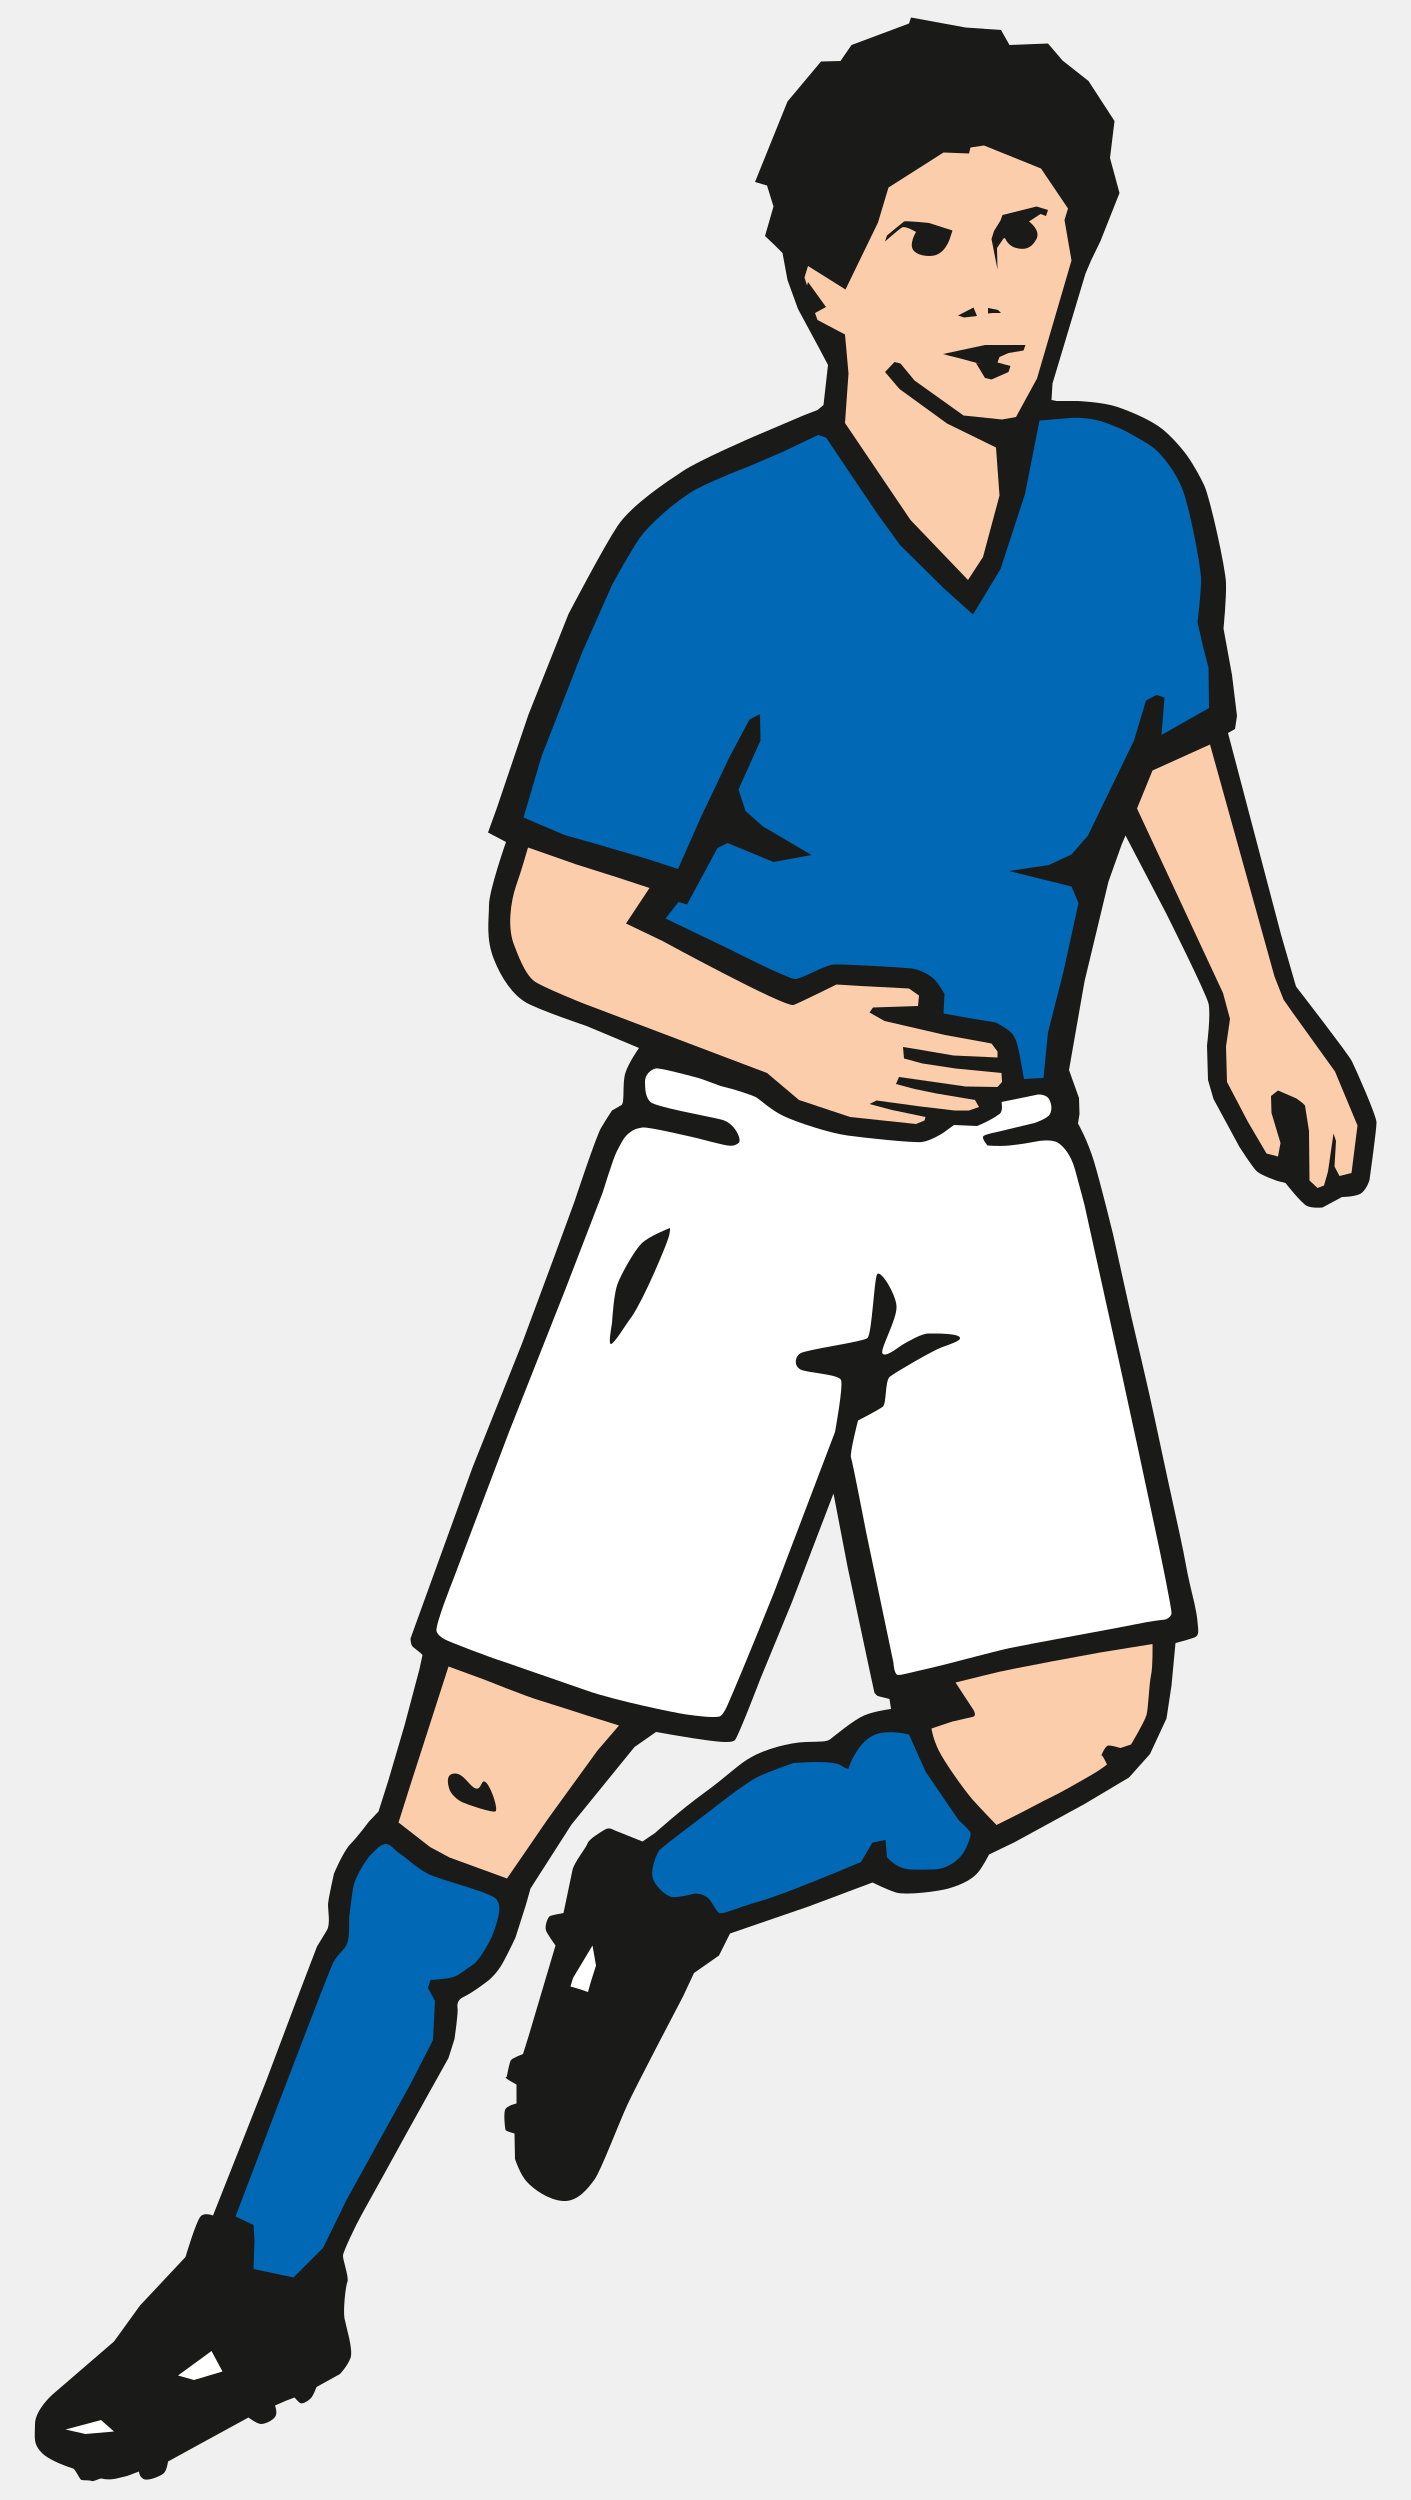
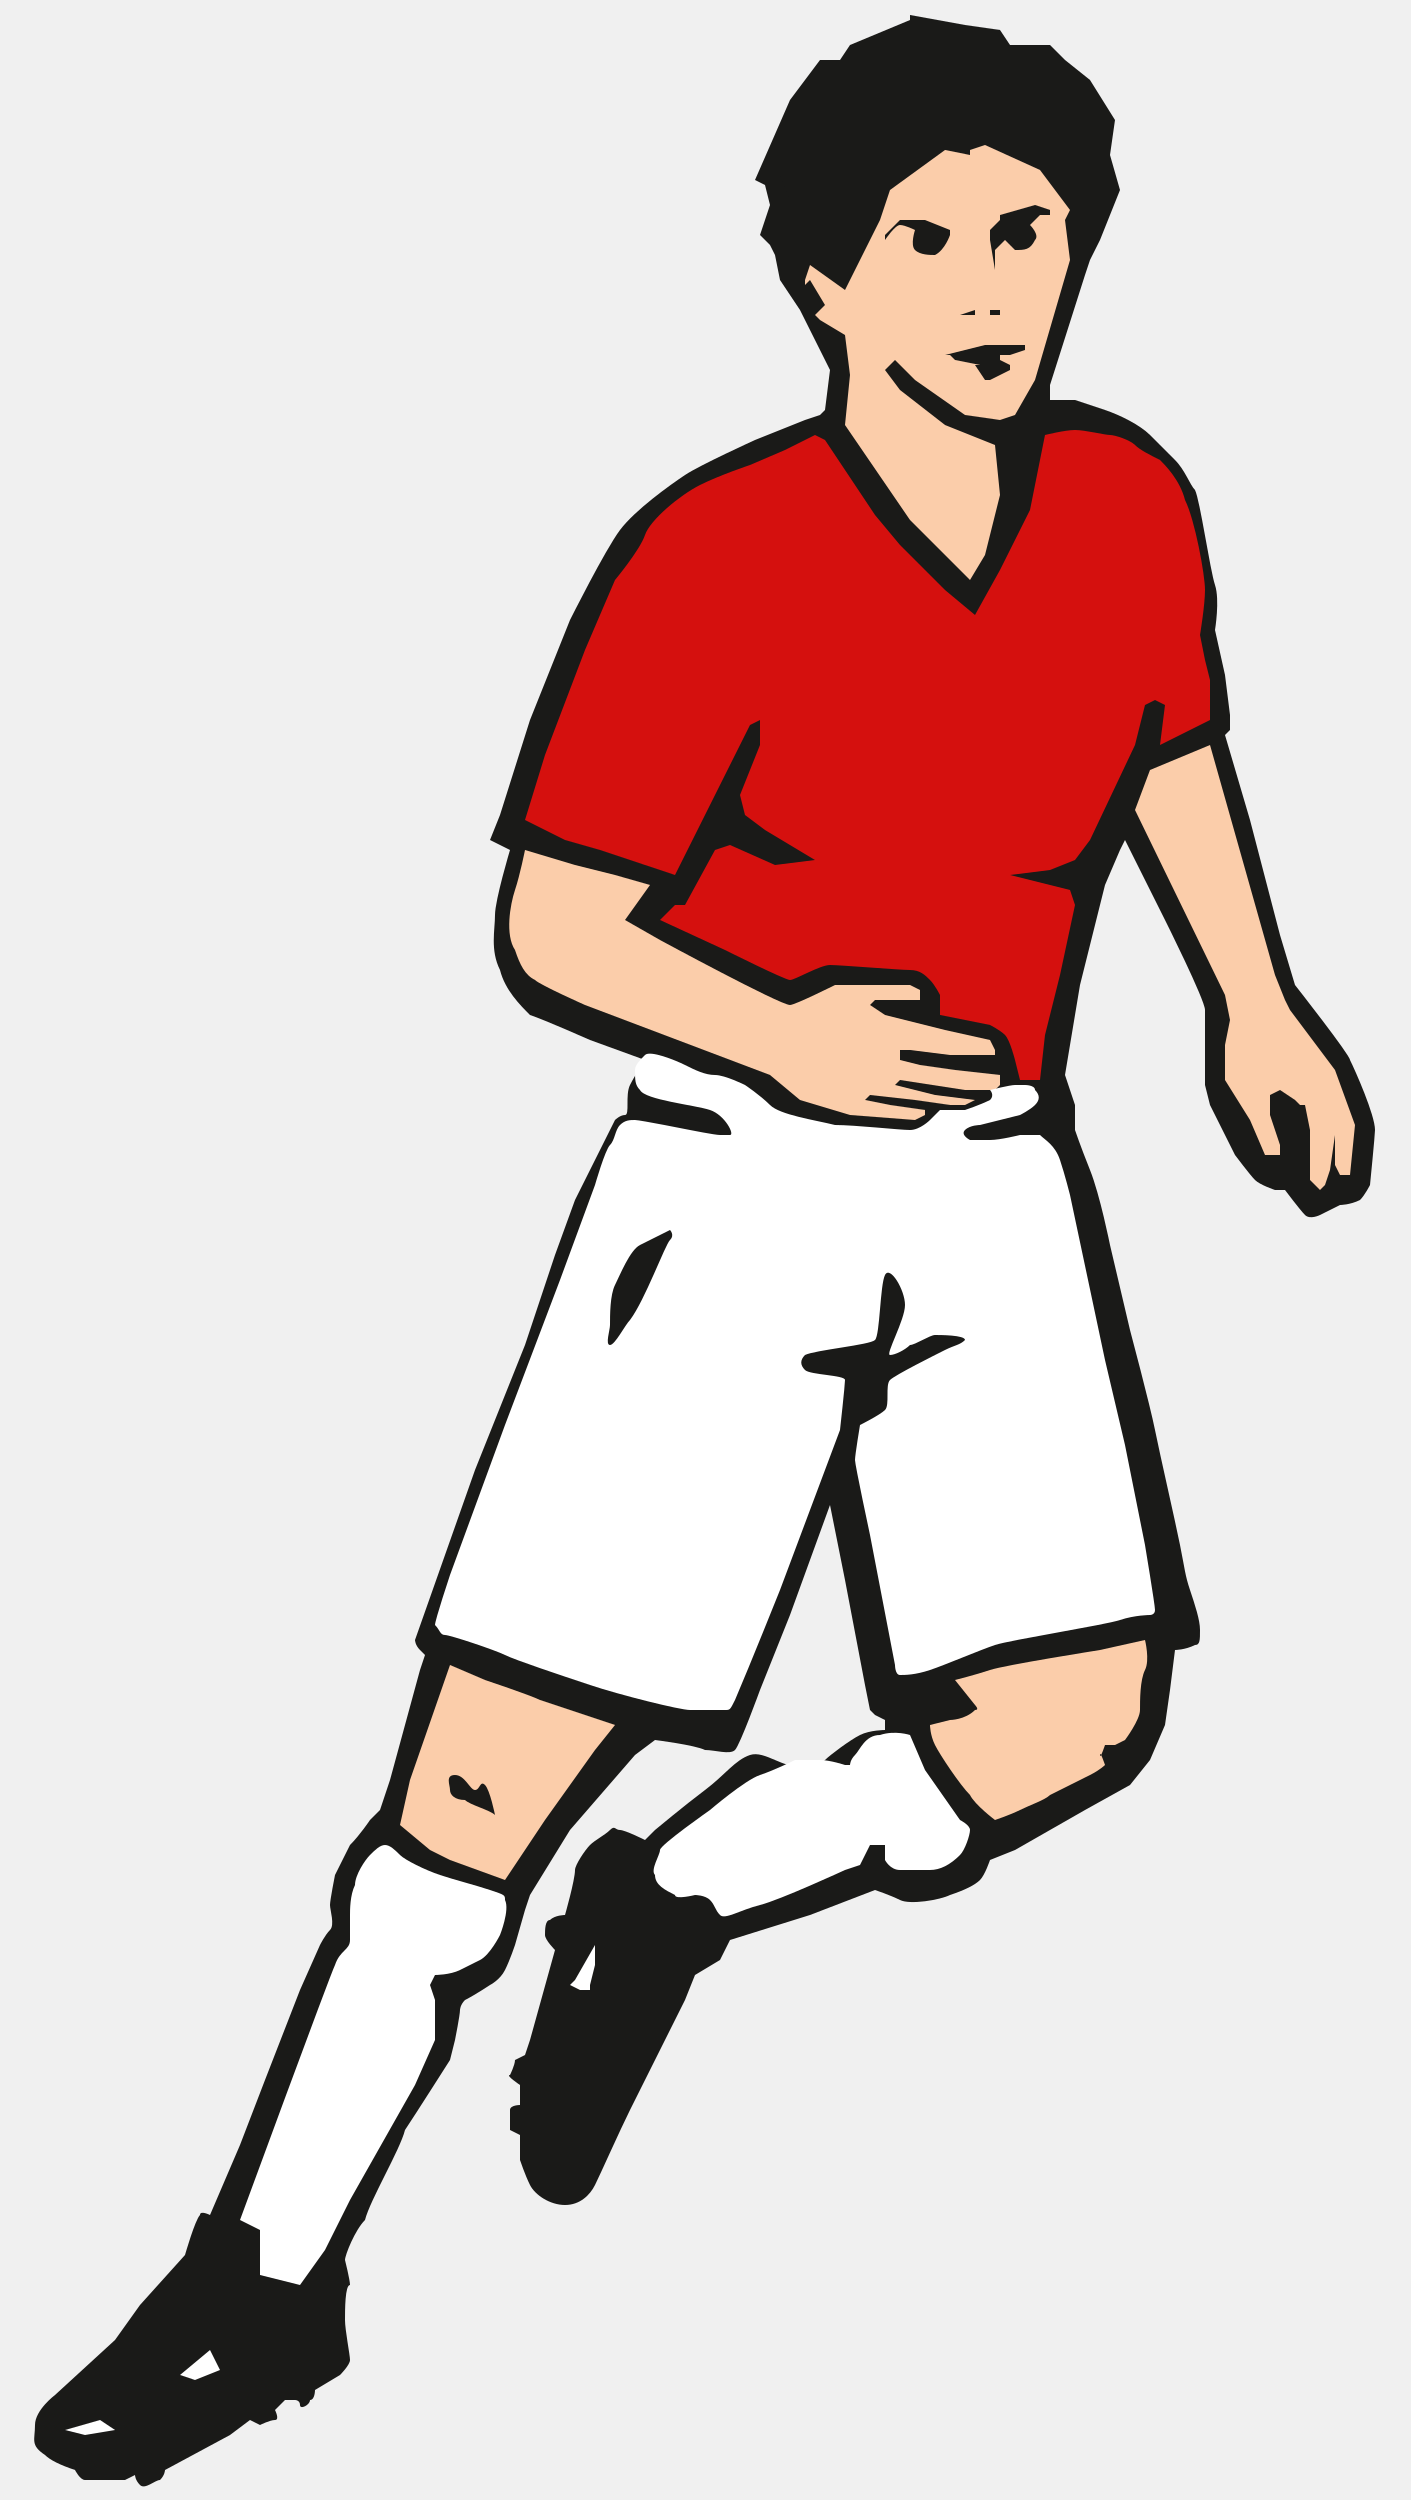
- <svg xmlns="http://www.w3.org/2000/svg" version="1.1" id="Ebene_1" x="0px" y="0px" width="28.2px" height="50px" viewBox="0 0 28.2 50" style="enable-background:new 0 0 28.2 50;" xml:space="preserve">
+ <svg xmlns="http://www.w3.org/2000/svg" version="1.1" id="Ebene_1" x="0px" y="0px" viewBox="0 0 28.2 50" style="enable-background:new 0 0 28.2 50;" xml:space="preserve">
  <style type="text/css">
- 
	.st0{fill-rule:evenodd;clip-rule:evenodd;fill:#1A1A18;}
	.st1{fill:#FBCDAA;}
- 	.st2{fill-rule:evenodd;clip-rule:evenodd;fill:#FBCDAA;}
- 	.st3{fill-rule:evenodd;clip-rule:evenodd;fill:#FFFFFF;}
- 	.st4{fill-rule:evenodd;clip-rule:evenodd;fill:#0068B4;}
- 
+ 	.st2{fill-rule:evenodd;clip-rule:evenodd;fill:#FFFFFF;}
+ 	.st3{fill-rule:evenodd;clip-rule:evenodd;fill:#D5100E;}
+ 	.st4{fill-rule:evenodd;clip-rule:evenodd;fill:#FBCDAA;}
</style>
-   <path class="st0" d="M27.04,21.23c-0.05-0.12-1.12-1.5-1.12-1.5l-0.3-1.04l-0.61-2.32l-0.45-1.71l0.14-0.08l0.04-0.26l-0.1-0.82  l-0.17-0.93c0,0,0.06-0.61,0.05-0.91s-0.31-1.66-0.43-1.94c-0.06-0.13-0.2-0.4-0.35-0.61c-0.17-0.23-0.35-0.41-0.47-0.51  c-0.23-0.19-0.63-0.36-0.92-0.46c-0.29-0.1-0.8-0.12-0.8-0.12l-0.42,0L21.03,8l0.02-0.33l0.66-2.2l0.12-0.28l0.18-0.37l0.38-0.96  L22.2,3.16l0.09-0.74l-0.52-0.8l-0.52-0.41l-0.29-0.34L20.19,0.9l-0.17-0.3l-0.71-0.05l-1.09-0.2l-0.04,0.12l-1.15,0.43l-0.22,0.32  l-0.39,0.01l-0.67,0.8L15.1,3.64l0.24,0.07l0.13,0.42l-0.17,0.59l0.2,0.19l0.15,0.15l0.1,0.54l0.21,0.58l0.41,0.76l0.19,0.36  L16.47,8.1L16.35,8.2L16.09,8.3l-1.01,0.43c0,0-1.09,0.47-1.42,0.69c-0.32,0.21-1.03,0.68-1.31,1.1c-0.28,0.42-0.98,1.76-0.98,1.76  l-0.8,2.01l-0.64,1.89l-0.17,0.47l0.36,0.19c0,0-0.34,0.97-0.34,1.26c0,0.29-0.07,0.67,0.1,1.09c0.15,0.38,0.38,0.71,0.64,0.86  c0.26,0.15,1.21,0.47,1.21,0.47l1.05,0.44c0,0-0.2,0.28-0.27,0.49c-0.07,0.21-0.01,0.6-0.08,0.65c-0.07,0.04-0.19,0.11-0.19,0.11  s-0.12,0.18-0.22,0.35s-0.53,1.47-0.53,1.47l-0.4,1.09l-0.65,1.75l-0.99,2.48l-1.24,3.42c0,0,0,0.13,0.05,0.17s0.15,0.12,0.15,0.12  l0.04,0.04l-0.06,0.28l-0.3,1.13l-0.32,1.09l-0.2,0.63l-0.19,0.2c0,0-0.23,0.31-0.38,0.46c-0.14,0.15-0.32,0.58-0.32,0.58  s-0.12,0.52-0.12,0.63s0.05,0.38-0.02,0.5s-0.2,0.33-0.2,0.33l-0.34,0.89l-0.67,1.78l-0.5,1.27l-0.57,1.44c0,0-0.17-0.07-0.25,0.02  c-0.09,0.1-0.3,0.81-0.3,0.81l-0.91,0.97l-0.52,0.72l-1.23,1.06c0,0-0.35,0.31-0.35,0.59s-0.05,0.4,0.16,0.6  c0.1,0.09,0.32,0.2,0.6,0.29c0.05,0.01,0.13,0.22,0.17,0.23c0.04,0.01,0.16,0,0.2,0.02S2,49.56,2.03,49.57c0.15,0.04,0.3,0,0.3,0  l0.21-0.05l0.24-0.09c0,0,0,0.1,0.09,0.15s0.34-0.06,0.4-0.11c0.07-0.06,0.09-0.24,0.09-0.24l1.26-0.69l0.35-0.19  c0,0,0.17,0.13,0.25,0.13c0.08,0,0.22-0.06,0.28-0.14s0-0.23,0-0.23l0.23-0.1l0.16-0.06c0,0,0.07,0.08,0.11,0.11  c0.04,0.03,0.15-0.03,0.2-0.08c0.06-0.04,0.13-0.24,0.13-0.24l0.47-0.26c0,0,0.15-0.16,0.21-0.32c0.06-0.16-0.09-0.63-0.12-0.79  s0.02-0.65,0.06-0.74c0.03-0.09-0.1-0.45-0.09-0.52c0-0.07,0.25-0.6,0.38-0.83c0.13-0.23,0.73-1.32,0.9-1.63s0.83-1.49,0.83-1.49  l0.12-0.38c0,0,0.08-0.54,0.06-0.63C9.14,40.1,9.15,40,9.25,39.95c0.23-0.11,0.53-0.35,0.53-0.35c0,0,0.16-0.13,0.28-0.35  s0.25-0.5,0.25-0.5l0.21-0.66l0.09-0.32l0.82-1.28l1.26-1.55l0.43-0.3c0,0,0.8,0.14,0.98,0.16c0.17,0.02,0.53,0.08,0.6,0  c0.07-0.08,0.51-1.23,0.51-1.23l0.63-1.53l0.83-2.17l0.28,1.46l0.44,2.07l0.1,0.46l0.06,0.06l0.24,0.06l0.03,0.2  c0,0-0.33,0.04-0.54,0.13c-0.21,0.09-0.59,0.41-0.67,0.47s-0.17,0.05-0.5,0.06s-0.82,0.15-1.08,0.3c-0.26,0.14-0.48,0.38-0.95,0.72  s-0.98,0.8-0.98,0.8l-0.25,0.17c0,0-0.43-0.17-0.5-0.2c-0.07-0.02-0.15-0.1-0.25-0.04c-0.1,0.06-0.32,0.19-0.35,0.28  s-0.27,0.38-0.3,0.53c-0.03,0.15-0.18,0.86-0.18,0.86s-0.22,0.04-0.27,0.06c-0.05,0.03-0.11,0.2-0.08,0.29  c0.03,0.08,0.19,0.3,0.19,0.3l-0.54,1.82l-0.11,0.35c0,0-0.19,0.07-0.24,0.12c-0.04,0.06-0.08,0.34-0.09,0.34  c-0.09,0,0.2,0.15,0.2,0.15l0,0.38c0,0-0.2,0.04-0.23,0.13s0,0.37,0.01,0.4c0.02,0.03,0.18,0.07,0.18,0.07l0.01,0.51  c0,0,0.1,0.31,0.24,0.46c0.14,0.15,0.43,0.36,0.72,0.38s0.5-0.25,0.63-0.43c0.13-0.18,0.48-1.11,0.66-1.5s1.11-2.16,1.11-2.16  l0.22-0.47l0.5-0.35l0.22-0.44l1.57-0.54l1.28-0.48c0,0,0.28,0.14,0.47,0.2s0.84-0.02,1.05-0.08c0.31-0.09,0.48-0.2,0.58-0.31  s0.23-0.37,0.23-0.37l0.5-0.24l1.41-0.77l0.89-0.53L23,35.08l0.33-0.71l0.1-0.66l0.08-0.85c0,0,0.2-0.05,0.35-0.1  c0.13-0.04,0.11-0.11,0.09-0.33s-0.09-0.48-0.16-0.78s-0.08-0.44-0.19-0.94s-0.39-1.78-0.5-2.31s-0.47-2.05-0.47-2.05l-0.37-1.67  c0,0-0.25-1.02-0.38-1.45c-0.13-0.43-0.32-0.76-0.32-0.76l0.03-0.19l-0.01-0.32l-0.2-0.56l0.31-1.77l0.48-2l0.26-0.73l0.08-0.19  l0.82,1.57c0,0,0.79,1.58,0.84,1.79c0.05,0.21-0.03,0.84-0.03,0.84l0.02,0.69l0.11,0.38l0.52,0.96c0,0,0.26,0.41,0.35,0.49  c0.09,0.08,0.41,0.19,0.41,0.19l0.16,0.04c0,0,0.32,0.41,0.43,0.46s0.31,0.03,0.31,0.03l0.39-0.21c0,0,0.23,0,0.36-0.06  c0.13-0.07,0.19-0.28,0.19-0.28s0.14-1,0.14-1.15C27.53,22.31,27.1,21.35,27.04,21.23z" />
-   <polygon id="skin-arm-l" class="st1" points="23.05,15.41 24.2,14.89 25.49,19.53 25.67,19.99 25.83,20.22 26.7,21.43 27.15,22.51   27.03,23.46 26.79,23.52 26.69,23.33 26.72,22.82 26.67,22.67 26.56,23.43 26.48,23.71 26.35,23.76 26.19,23.61 26.18,22.62   26.1,22.11 26.05,22.06 25.93,21.97 25.56,21.81 25.42,21.92 25.43,22.26 25.61,22.86 25.56,23.13 25.33,23.07 24.96,22.44   24.54,21.64 24.52,20.93 24.6,20.38 24.46,19.86 22.74,16.17 " />
-   <polygon class="st3" points="2.02,48.4 1.31,48.59 1.71,48.68 2.28,48.63 " />
-   <path id="player-jersey" class="st4" d="M10.47,16.35l0.82,0.35l0.74,0.21l0.95,0.28l0.58,0.19l0.46-1.04l0.57-1.2l0.4-0.75  l0.21-0.11l0.01,0.53l-0.44,0.98l0.14,0.43l0.35,0.31l0.97,0.57l-0.76,0.14l-0.92-0.38l-0.2,0.1l-0.61,1.13l-0.17-0.05l-0.26,0.33  l1.27,0.61c0,0,1.18,0.6,1.32,0.6c0.14,0,0.59-0.28,0.78-0.29s1.39,0.06,1.56,0.08c0.18,0.03,0.34,0.12,0.44,0.21  c0.1,0.1,0.21,0.3,0.21,0.3l-0.02,0.39l0.5,0.09l0.54,0.09c0,0,0.22,0.1,0.33,0.22c0.11,0.12,0.16,0.47,0.16,0.47l0.08,0.44  l0.39-0.02l0.09-0.91l0.31-1.22l0.3-1.37l-0.14-0.33l-1.25-0.31l0.8-0.12l0.45-0.21l0.33-0.38l0.92-1.9l0.24-0.8l0.21-0.11  l0.16,0.05l-0.06,0.75l0.95-0.54l-0.01-0.81l-0.11-0.42l-0.11-0.49c0,0,0.08-0.61,0.07-0.88s-0.23-1.42-0.37-1.77  c-0.13-0.35-0.4-0.68-0.55-0.81c-0.16-0.13-0.35-0.22-0.5-0.31s-0.37-0.17-0.53-0.23s-0.48-0.1-0.67-0.08s-0.61,0.05-0.61,0.05  L20.5,9.88l-0.49,1.5l-0.55,0.91l-0.58-0.52l-0.88-0.87l-0.47-0.65l-1.01-1.5l-0.16-0.05l-0.69,0.33l-0.7,0.3  c0,0-0.61,0.23-1.04,0.45c-0.42,0.23-0.96,0.73-1.13,0.97s-0.55,0.93-0.55,0.93l-0.6,1.35l-0.82,2.1L10.47,16.35z" />
-   <path id="skin-arm-r" class="st2" d="M10.68,19.62c0.14,0.11,0.99,0.45,0.99,0.45l3.67,1.39L15.98,22L17,22.34l1.32,0.14l0.17-0.07  l0.02-0.07l-0.67-0.14l-0.45-0.12l0.14-0.07l0.88,0.12l0.68,0.08h0.29l0.2-0.07L19.5,22l-0.77-0.13l-0.44-0.09l-0.37-0.1l0.06-0.14  l1.33,0.19l0.64,0.01l0.09-0.1l-0.01-0.18l-0.92-0.09l-0.66-0.1l-0.37-0.1l-0.02-0.23l0.25,0.04l0.76,0.13l0.88,0.04v-0.12  l-0.12-0.16l-0.93-0.17l-1.21-0.28l-0.3-0.17l0.07-0.1l0.9-0.03l0.02-0.21l-0.2-0.14l-0.96-0.05l-0.49-0.03c0,0-0.79,0.39-0.86,0.41  c-0.18,0.05-2.62-1.28-2.62-1.28l-0.73-0.35l0.47-0.71l-0.67-0.22l-0.79-0.25l-0.97-0.34c0,0-0.13,0.46-0.24,0.77  c-0.11,0.32-0.18,0.85-0.03,1.2C10.42,19.27,10.54,19.51,10.68,19.62z" />
-   <path id="player-sock-r" class="st4" d="M6.66,39.26c-0.11,0.22-1.95,5.07-1.95,5.07l0.36,0.17l0.02,0.31l-0.02,0.57l0.8,0.17  l0.59-0.59l0.47-0.96l1.28-2.32l0.45-0.88l0.04-0.78l-0.14-0.26l0.05-0.16c0,0,0.34-0.02,0.46-0.06c0.12-0.04,0.22-0.14,0.38-0.24  s0.38-0.55,0.38-0.55s0.22-0.52,0.14-0.69c-0.04-0.08-0.03-0.11-0.33-0.22c-0.33-0.12-0.71-0.22-0.98-0.32s-0.51-0.35-0.64-0.43  s-0.2-0.21-0.3-0.21c-0.11,0-0.2,0.11-0.3,0.21s-0.31,0.44-0.35,0.63c-0.04,0.2-0.06,0.44-0.08,0.56S7,38.62,6.96,38.81  S6.77,39.04,6.66,39.26z" />
-   <polygon class="st3" points="4.45,47.43 4.23,47.02 3.56,47.51 3.88,47.6 4.45,47.43 " />
-   <path id="skin-leg-r" class="st2" d="M11.74,34.31c0,0-0.58-0.19-0.94-0.3c-0.25-0.07-1.12-0.42-1.12-0.42l-0.71-0.26l-0.75,2.33  l-0.25,0.79l0.63,0.49l0.39,0.21l1.15,0.42l0.81-1.18l1-1.38l0.43-0.5L11.74,34.31z M9.26,36.05C9.14,36,9.02,35.88,8.99,35.79  c-0.03-0.09-0.09-0.31,0.1-0.32c0.19-0.01,0.31,0.28,0.43,0.3c0.12,0.03,0.1-0.23,0.21-0.11c0.11,0.12,0.25,0.57,0.17,0.57  C9.82,36.25,9.37,36.1,9.26,36.05z" />
-   <polygon class="st3" points="11.58,39.78 11.76,39.84 11.81,39.66 11.92,39.31 11.85,38.91 11.46,39.56 11.41,39.73 11.58,39.78 " />
-   <path id="player-sock-l" class="st4" d="M13.9,37.87c0,0,0.16,0,0.26,0.09c0.1,0.1,0.14,0.23,0.21,0.29s0.37-0.1,0.81-0.22  s1.73-0.66,1.73-0.66l0.31-0.13l0.23-0.39l0.26-0.05l0.03,0.35c0,0,0.15,0.16,0.31,0.21s0.38,0.03,0.61,0.03s0.44-0.13,0.56-0.27  c0.12-0.14,0.21-0.42,0.19-0.47s-0.24-0.25-0.24-0.25l-0.66-0.97l-0.33-0.74c0,0-0.31-0.08-0.57-0.03  c-0.26,0.05-0.41,0.26-0.49,0.39c-0.08,0.13-0.14,0.26-0.14,0.3c0,0.04-0.06,0.03-0.14-0.03s-0.28-0.08-0.47-0.08  s-0.5,0.02-0.5,0.02s-0.44,0.15-0.7,0.27s-0.96,0.68-0.96,0.68s-0.97,0.73-1.02,0.79c-0.05,0.06-0.18,0.37-0.14,0.54  c0.04,0.17,0.24,0.35,0.35,0.39C13.49,37.98,13.9,37.87,13.9,37.87z" />
-   <path id="skin-leg-l" class="st2" d="M19.05,34.43l-0.42,0.14c0,0,0.02,0.18,0.14,0.43c0.12,0.25,0.53,0.82,0.68,0.99  c0.15,0.17,0.48,0.51,0.48,0.51s0.26-0.13,0.46-0.23s0.45-0.24,0.64-0.33c0.19-0.09,0.57-0.31,0.78-0.43  c0.21-0.12,0.33-0.22,0.33-0.22s-0.11-0.24-0.12-0.18c-0.01,0.06,0.07-0.2,0.15-0.2c0.08,0,0.24,0.05,0.24,0.05l0.21-0.07  c0,0,0.26-0.43,0.31-0.59c0.04-0.16,0.05-0.61,0.09-0.79s0.03-0.63,0.03-0.63l-1.05,0.17c0,0-1.88,0.34-2.2,0.43  c-0.32,0.08-0.69,0.17-0.69,0.17l0.36,0.55c0,0,0.08,0.13-0.03,0.14C19.32,34.37,19.05,34.43,19.05,34.43z" />
-   <polygon id="skin-face" class="st1" points="21.29,4.4 21.36,4.17 20.82,3.37 19.68,2.91 19.41,2.95 19.38,3.07 18.87,3.05   17.77,3.75 17.56,4.45 16.91,5.79 16.16,5.32 16.09,5.55 16.14,5.71 16.16,5.64 16.52,6.14 16.3,6.26 16.35,6.4 16.9,6.69   16.97,7.47 16.9,8.46 18.21,10.4 19.36,11.6 19.66,11.14 19.99,9.91 19.92,8.95 18.94,8.47 17.99,7.78 17.7,7.44 17.89,7.24   18.01,7.27 18.29,7.61 19.27,8.31 20.04,8.39 20.32,8.34 20.74,7.57 21.43,5.21 " />
-   <path id="player-shorts" class="st3" d="M18.57,33.37c-0.28,0.06-0.52,0.13-0.6,0.13c-0.09,0.01-0.1-0.24-0.1-0.24l-0.55-2.63  c0,0-0.27-1.4-0.3-1.48s0.14-0.74,0.14-0.74s0.43-0.22,0.5-0.28c0.07-0.06,0.04-0.5,0.13-0.59c0.09-0.08,0.9-0.55,1.06-0.6  c0.17-0.06,0.34-0.12,0.35-0.17c0.02-0.11-0.49-0.1-0.63-0.1s-0.41,0.16-0.53,0.23c-0.12,0.08-0.33,0.25-0.39,0.17  s0.3-0.69,0.28-0.95s-0.33-0.75-0.39-0.63c-0.06,0.12-0.1,1.18-0.19,1.27c-0.09,0.08-1.24,0.23-1.35,0.31  c-0.11,0.08-0.12,0.25,0.01,0.32s0.76,0.09,0.81,0.21c0.05,0.12-0.12,1.04-0.12,1.04l-1.22,3.21c0,0-0.58,1.45-0.92,2.23  c-0.08,0.19-0.14,0.24-0.17,0.25c-0.13,0.03-0.44-0.01-0.66-0.04c-0.22-0.03-1.42-0.28-1.97-0.47s-1.47-0.51-1.7-0.59  c-0.23-0.07-1.07-0.39-1.16-0.44s-0.15-0.1-0.17-0.17c-0.03-0.12,0.33-1.02,0.33-1.02l1.12-2.96l1.13-2.86l0.74-1.92  c0,0,0.21-0.68,0.28-0.82c0.07-0.13,0.13-0.28,0.24-0.37s0.16-0.1,0.28-0.12s1.12,0.22,1.12,0.22s0.49,0.13,0.58,0.14  c0.09,0.01,0.14,0.01,0.22-0.05c0.08-0.05-0.07-0.41-0.35-0.47c-0.28-0.07-1.31-0.25-1.41-0.35c-0.1-0.09-0.11-0.25-0.11-0.41  c0-0.15,0.13-0.24,0.21-0.26s0.63,0.13,0.82,0.18s0.42,0.16,0.56,0.19c0.14,0.03,0.56,0.16,0.64,0.21s0.29,0.25,0.54,0.37  s0.91,0.34,1.28,0.39c0.36,0.05,1.31,0.15,1.49,0.13c0.17-0.02,0.42-0.18,0.42-0.18l0.22-0.16l0.46,0.02c0,0,0.26-0.1,0.45-0.24  c0.08-0.06,0.04-0.24,0.04-0.24s0.35-0.07,0.49-0.1c0.14-0.03,0.24-0.05,0.24-0.05s0.16-0.01,0.22,0.09  c0.06,0.11,0.06,0.21,0.02,0.3s-0.31,0.18-0.31,0.18l-0.75,0.18c0,0-0.22,0.04-0.27,0.08s0.08,0.19,0.08,0.19s0.22,0.02,0.44,0  s0.59-0.09,0.59-0.09s0.25-0.04,0.37,0.03c0.12,0.07,0.27,0.25,0.35,0.54c0.08,0.29,0.19,0.71,0.19,0.71l0.72,3.26l0.36,1.66  l0.42,1.97c0,0,0.25,1.2,0.24,1.28c-0.01,0.08-0.12,0.12-0.12,0.12s-0.3,0.03-0.57,0.09c-0.27,0.06-2.17,0.4-2.54,0.48  S18.85,33.31,18.57,33.37z" />
-   <path class="st0" d="M13.36,24.78c0.05-0.14,0.04-0.22,0.04-0.22s-0.42,0.16-0.57,0.31s-0.41,0.62-0.48,0.81s-0.1,0.63-0.11,0.78  c-0.01,0.08-0.08,0.43-0.02,0.42c0.07-0.01,0.28-0.37,0.41-0.54C12.88,25.98,13.32,24.92,13.36,24.78z" />
-   <polygon class="st0" points="20.17,7.06 19.99,7.14 19.95,7.25 20.21,7.32 20.17,7.44 19.83,7.59 19.7,7.56 19.52,7.26 19.65,7.29   19.13,7.15 19,7.12 18.86,7.08 19.7,6.9 20.51,6.9 20.47,7.01 20.17,7.06 " />
-   <polygon class="st0" points="19.16,6.31 19.47,6.15 19.54,6.32 19.28,6.35 19.16,6.31 " />
-   <path class="st0" d="M18.32,4.64c0,0-0.21-0.13-0.28-0.09c-0.07,0.04-0.34,0.28-0.34,0.28l0.04-0.12c0,0,0.31-0.26,0.34-0.28  s0.5,0.03,0.5,0.03l0.47,0.15l-0.04,0.12c0,0-0.07,0.29-0.29,0.37c-0.08,0.03-0.32,0.04-0.44-0.08S18.32,4.64,18.32,4.64z" />
-   <path class="st0" d="M20.81,4.28l-0.23,0.15c0,0,0.24,0.17,0.15,0.35c-0.11,0.2-0.25,0.23-0.44,0.17c-0.14-0.05-0.19-0.19-0.19-0.19  l-0.03,0.01l-0.13,0.19l0.01,0.43l-0.12-0.61l0.05-0.16l0.13-0.21l0.04-0.11l0.68-0.17l0.23,0.07l-0.04,0.12L20.81,4.28L20.81,4.28z  " />
-   <polygon class="st0" points="19.76,6.27 19.76,6.16 19.96,6.2 20.02,6.26 19.85,6.26 " />
-   <polygon id="hair" class="st0" points="16.01,4.94 16.23,4.9 16.61,5.1 16.82,5.19 17.29,4.22 17.49,3.48 18.78,2.77 19.14,2.79   19.18,2.66 19.8,2.63 20.97,3.11 21.66,3.98 21.58,4.23 21.67,4.76 21.73,4.6 22.07,3.82 21.88,3.12 21.96,2.48 21.47,1.78   21.05,1.49 20.79,1.2 20,1.18 19.85,0.92 19.26,0.89 18.36,0.72 18.33,0.82 17.22,1.19 17.04,1.48 16.63,1.5 16.09,2.16 15.5,3.46   15.63,3.49 15.77,4.02 15.66,4.48 15.84,4.64 15.97,4.77 " />
+   <path class="st0" d="M27,21.2c0-0.1-1.1-1.5-1.1-1.5l-0.3-1L25,16.4l-0.5-1.7l0.1-0.1l0-0.3l-0.1-0.8l-0.2-0.9c0,0,0.1-0.6,0-0.9  s-0.3-1.7-0.4-1.9c-0.1-0.1-0.2-0.4-0.4-0.6c-0.2-0.2-0.4-0.4-0.5-0.5c-0.2-0.2-0.6-0.4-0.9-0.5S21.5,8,21.5,8h-0.4L21,8l0-0.3  l0.7-2.2l0.1-0.3L22,4.8l0.4-1l-0.2-0.7l0.1-0.7l-0.5-0.8l-0.5-0.4L21,0.9l-0.8,0L20,0.6l-0.7-0.1l-1.1-0.2l0,0.1L17,0.9l-0.2,0.3  l-0.4,0L15.8,2l-0.7,1.6l0.2,0.1l0.1,0.4l-0.2,0.6l0.2,0.2l0.1,0.2l0.1,0.5L16,6.2l0.4,0.8l0.2,0.4l-0.1,0.8l-0.1,0.1l-0.3,0.1  l-1,0.4c0,0-1.1,0.5-1.4,0.7c-0.3,0.2-1,0.7-1.3,1.1s-1,1.8-1,1.8l-0.8,2l-0.6,1.9l-0.2,0.5l0.4,0.2c0,0-0.3,1-0.3,1.3  s-0.1,0.7,0.1,1.1c0.1,0.4,0.4,0.7,0.6,0.9c0.3,0.1,1.2,0.5,1.2,0.5l1.1,0.4c0,0-0.2,0.3-0.3,0.5c-0.1,0.2,0,0.6-0.1,0.6  c-0.1,0-0.2,0.1-0.2,0.1s-0.1,0.2-0.2,0.4S11.5,24,11.5,24l-0.4,1.1l-0.6,1.8l-1,2.5l-1.2,3.4c0,0,0,0.1,0.1,0.2s0.1,0.1,0.1,0.1  l0,0l-0.1,0.3l-0.3,1.1l-0.3,1.1l-0.2,0.6l-0.2,0.2c0,0-0.2,0.3-0.4,0.5c-0.1,0.2-0.3,0.6-0.3,0.6S6.6,38,6.6,38.1s0.1,0.4,0,0.5  s-0.2,0.3-0.2,0.3L6,39.8l-0.7,1.8l-0.5,1.3l-0.6,1.4c0,0-0.2-0.1-0.2,0c-0.1,0.1-0.3,0.8-0.3,0.8l-0.9,1l-0.5,0.7l-1.2,1.1  c0,0-0.4,0.3-0.4,0.6s-0.1,0.4,0.2,0.6c0.1,0.1,0.3,0.2,0.6,0.3c0,0,0.1,0.2,0.2,0.2s0.2,0,0.2,0S2,49.6,2,49.6c0.2,0,0.3,0,0.3,0  l0.2,0l0.2-0.1c0,0,0,0.1,0.1,0.2s0.3-0.1,0.4-0.1c0.1-0.1,0.1-0.2,0.1-0.2l1.3-0.7L5,48.4c0,0,0.2,0.1,0.2,0.1s0.2-0.1,0.3-0.1  s0-0.2,0-0.2L5.7,48L5.9,48C5.9,48,6,48,6,48.1s0.2,0,0.2-0.1c0.1,0,0.1-0.2,0.1-0.2l0.5-0.3c0,0,0.2-0.2,0.2-0.3s-0.1-0.6-0.1-0.8  s0-0.7,0.1-0.7c0-0.1-0.1-0.5-0.1-0.5c0-0.1,0.2-0.6,0.4-0.8C7.4,44,8,43,8.1,42.6C8.3,42.3,9,41.2,9,41.2l0.1-0.4  c0,0,0.1-0.5,0.1-0.6c0,0,0-0.1,0.1-0.2c0.2-0.1,0.5-0.3,0.5-0.3s0.2-0.1,0.3-0.3s0.2-0.5,0.2-0.5l0.2-0.7l0.1-0.3l0.8-1.3l1.3-1.5  l0.4-0.3c0,0,0.8,0.1,1,0.2c0.2,0,0.5,0.1,0.6,0c0.1-0.1,0.5-1.2,0.5-1.2l0.6-1.5l0.8-2.2l0.3,1.5l0.4,2.1l0.1,0.5l0.1,0.1l0.2,0.1  l0,0.2c0,0-0.3,0-0.5,0.1c-0.2,0.1-0.6,0.4-0.7,0.5s-0.2,0-0.5,0.1S15.3,35,15,35.1c-0.3,0.1-0.5,0.4-0.9,0.7s-1,0.8-1,0.8l-0.2,0.2  c0,0-0.4-0.2-0.5-0.2c-0.1,0-0.1-0.1-0.2,0c-0.1,0.1-0.3,0.2-0.4,0.3s-0.3,0.4-0.3,0.5c0,0.2-0.2,0.9-0.2,0.9s-0.2,0-0.3,0.1  c-0.1,0-0.1,0.2-0.1,0.3c0,0.1,0.2,0.3,0.2,0.3l-0.5,1.8l-0.1,0.3c0,0-0.2,0.1-0.2,0.1c0,0.1-0.1,0.3-0.1,0.3  c-0.1,0,0.2,0.2,0.2,0.2v0.4c0,0-0.2,0-0.2,0.1s0,0.4,0,0.4c0,0,0.2,0.1,0.2,0.1l0,0.5c0,0,0.1,0.3,0.2,0.5c0.1,0.2,0.4,0.4,0.7,0.4  s0.5-0.2,0.6-0.4s0.5-1.1,0.7-1.5s1.1-2.2,1.1-2.2l0.2-0.5l0.5-0.3l0.2-0.4l1.6-0.5l1.3-0.5c0,0,0.3,0.1,0.5,0.2s0.8,0,1-0.1  c0.3-0.1,0.5-0.2,0.6-0.3s0.2-0.4,0.2-0.4l0.5-0.2l1.4-0.8l0.9-0.5l0.4-0.5l0.3-0.7l0.1-0.7l0.1-0.8c0,0,0.2,0,0.4-0.1  c0.1,0,0.1-0.1,0.1-0.3s-0.1-0.5-0.2-0.8s-0.1-0.4-0.2-0.9s-0.4-1.8-0.5-2.3s-0.5-2-0.5-2l-0.4-1.7c0,0-0.2-1-0.4-1.5  s-0.3-0.8-0.3-0.8l0-0.2l0-0.3l-0.2-0.6l0.3-1.8l0.5-2l0.3-0.7l0.1-0.2l0.8,1.6c0,0,0.8,1.6,0.8,1.8c0,0.2,0,0.8,0,0.8l0,0.7  l0.1,0.4l0.5,1c0,0,0.3,0.4,0.4,0.5s0.4,0.2,0.4,0.2l0.2,0c0,0,0.3,0.4,0.4,0.5s0.3,0,0.3,0l0.4-0.2c0,0,0.2,0,0.4-0.1  c0.1-0.1,0.2-0.3,0.2-0.3s0.1-1,0.1-1.1C27.5,22.3,27.1,21.4,27,21.2z" />
+   <polygon id="skin-arm-l" class="st1" points="23,15.4 24.2,14.9 25.5,19.5 25.7,20 25.8,20.2 26.7,21.4 27.1,22.5 27,23.5   26.8,23.5 26.7,23.3 26.7,22.8 26.7,22.7 26.6,23.4 26.5,23.7 26.4,23.8 26.2,23.6 26.2,22.6 26.1,22.1 26,22.1 25.9,22 25.6,21.8   25.4,21.9 25.4,22.3 25.6,22.9 25.6,23.1 25.3,23.1 25,22.4 24.5,21.6 24.5,20.9 24.6,20.4 24.5,19.9 22.7,16.2 " />
+   <polygon class="st2" points="2,48.4 1.3,48.6 1.7,48.7 2.3,48.6 " />
+   <path id="player-jersey" class="st3" d="M10.5,16.4l0.8,0.4l0.7,0.2l0.9,0.3l0.6,0.2l0.5-1l0.6-1.2l0.4-0.8l0.2-0.1l0,0.5l-0.4,1  l0.1,0.4l0.4,0.3l1,0.6l-0.8,0.1l-0.9-0.4L14.3,17l-0.6,1.1l-0.2,0l-0.3,0.3l1.3,0.6c0,0,1.2,0.6,1.3,0.6s0.6-0.3,0.8-0.3  s1.4,0.1,1.6,0.1c0.2,0,0.3,0.1,0.4,0.2c0.1,0.1,0.2,0.3,0.2,0.3l0,0.4l0.5,0.1l0.5,0.1c0,0,0.2,0.1,0.3,0.2  c0.1,0.1,0.2,0.5,0.2,0.5l0.1,0.4l0.4,0l0.1-0.9l0.3-1.2l0.3-1.4l-0.1-0.3l-1.2-0.3l0.8-0.1l0.5-0.2l0.3-0.4l0.9-1.9l0.2-0.8  l0.2-0.1l0.2,0.1l-0.1,0.8l1-0.5l0-0.8l-0.1-0.4l-0.1-0.5c0,0,0.1-0.6,0.1-0.9s-0.2-1.4-0.4-1.8c-0.1-0.4-0.4-0.7-0.5-0.8  c-0.2-0.1-0.4-0.2-0.5-0.3s-0.4-0.2-0.5-0.2s-0.5-0.1-0.7-0.1s-0.6,0.1-0.6,0.1l-0.3,1.5L20,11.4l-0.5,0.9l-0.6-0.5L18,10.9  l-0.5-0.6l-1-1.5l-0.2-0.1L15.7,9L15,9.3c0,0-0.6,0.2-1,0.4c-0.4,0.2-1,0.7-1.1,1s-0.6,0.9-0.6,0.9L11.7,13l-0.8,2.1L10.5,16.4z" />
+   <path id="skin-arm-r" class="st4" d="M10.7,19.6c0.1,0.1,1,0.5,1,0.5l3.7,1.4L16,22l1,0.3l1.3,0.1l0.2-0.1l0-0.1l-0.7-0.1l-0.5-0.1  l0.1-0.1l0.9,0.1l0.7,0.1h0.3l0.2-0.1L19.5,22l-0.8-0.1l-0.4-0.1l-0.4-0.1l0.1-0.1l1.3,0.2l0.6,0l0.1-0.1l0-0.2l-0.9-0.1l-0.7-0.1  l-0.4-0.1l0-0.2l0.2,0l0.8,0.1l0.9,0V21l-0.1-0.2l-0.9-0.2l-1.2-0.3l-0.3-0.2l0.1-0.1l0.9,0l0-0.2l-0.2-0.1l-1,0l-0.5,0  c0,0-0.8,0.4-0.9,0.4c-0.2,0-2.6-1.3-2.6-1.3l-0.7-0.4l0.5-0.7l-0.7-0.2l-0.8-0.2l-1-0.3c0,0-0.1,0.5-0.2,0.8  c-0.1,0.3-0.2,0.9,0,1.2C10.4,19.3,10.5,19.5,10.7,19.6z" />
+   <path id="player-sock-r" class="st2" d="M6.7,39.3c-0.1,0.2-1.9,5.1-1.9,5.1l0.4,0.2l0,0.3l0,0.6l0.8,0.2L6.5,45l0.5-1l1.3-2.3  l0.4-0.9l0-0.8l-0.1-0.3l0.1-0.2c0,0,0.3,0,0.5-0.1s0.2-0.1,0.4-0.2s0.4-0.5,0.4-0.5s0.2-0.5,0.1-0.7c0-0.1,0-0.1-0.3-0.2  c-0.3-0.1-0.7-0.2-1-0.3S8.1,37.2,8,37.1s-0.2-0.2-0.3-0.2c-0.1,0-0.2,0.1-0.3,0.2s-0.3,0.4-0.3,0.6C7,37.9,7,38.2,7,38.3  s0,0.3,0,0.5S6.8,39,6.7,39.3z" />
+   <polygon class="st2" points="4.4,47.4 4.2,47 3.6,47.5 3.9,47.6 " />
+   <path id="skin-leg-r" class="st4" d="M11.7,34.3c0,0-0.6-0.2-0.9-0.3c-0.2-0.1-1.1-0.4-1.1-0.4L9,33.3l-0.8,2.3L8,36.5l0.6,0.5  L9,37.2l1.1,0.4l0.8-1.2l1-1.4l0.4-0.5L11.7,34.3z M9.3,36C9.1,36,9,35.9,9,35.8c0-0.1-0.1-0.3,0.1-0.3c0.2,0,0.3,0.3,0.4,0.3  c0.1,0,0.1-0.2,0.2-0.1s0.2,0.6,0.2,0.6C9.8,36.2,9.4,36.1,9.3,36z" />
+   <polygon class="st2" points="11.6,39.8 11.8,39.8 11.8,39.7 11.9,39.3 11.9,38.9 11.5,39.6 11.4,39.7 " />
+   <path id="player-sock-l" class="st2" d="M13.9,37.9c0,0,0.2,0,0.3,0.1c0.1,0.1,0.1,0.2,0.2,0.3s0.4-0.1,0.8-0.2s1.7-0.7,1.7-0.7  l0.3-0.1l0.2-0.4l0.3,0l0,0.3c0,0,0.1,0.2,0.3,0.2s0.4,0,0.6,0s0.4-0.1,0.6-0.3c0.1-0.1,0.2-0.4,0.2-0.5s-0.2-0.2-0.2-0.2l-0.7-1  l-0.3-0.7c0,0-0.3-0.1-0.6,0c-0.3,0-0.4,0.3-0.5,0.4S17,35.3,17,35.3s-0.1,0-0.1,0s-0.3-0.1-0.5-0.1s-0.5,0-0.5,0s-0.4,0.2-0.7,0.3  s-1,0.7-1,0.7s-1,0.7-1,0.8s-0.2,0.4-0.1,0.5c0,0.2,0.2,0.3,0.4,0.4C13.5,38,13.9,37.9,13.9,37.9z" />
+   <path id="skin-leg-l" class="st4" d="M19,34.4l-0.4,0.1c0,0,0,0.2,0.1,0.4c0.1,0.2,0.5,0.8,0.7,1c0.1,0.2,0.5,0.5,0.5,0.5  s0.3-0.1,0.5-0.2s0.5-0.2,0.6-0.3c0.2-0.1,0.6-0.3,0.8-0.4c0.2-0.1,0.3-0.2,0.3-0.2S22,35,22,35.1s0.1-0.2,0.1-0.2s0.2,0,0.2,0  l0.2-0.1c0,0,0.3-0.4,0.3-0.6c0-0.2,0-0.6,0.1-0.8s0-0.6,0-0.6L22,33c0,0-1.9,0.3-2.2,0.4c-0.3,0.1-0.7,0.2-0.7,0.2l0.4,0.5  c0,0,0.1,0.1,0,0.1C19.3,34.4,19,34.4,19,34.4z" />
+   <polygon id="skin-face" class="st1" points="21.3,4.4 21.4,4.2 20.8,3.4 19.7,2.9 19.4,3 19.4,3.1 18.9,3 17.8,3.8 17.6,4.4   16.9,5.8 16.2,5.3 16.1,5.6 16.1,5.7 16.2,5.6 16.5,6.1 16.3,6.3 16.4,6.4 16.9,6.7 17,7.5 16.9,8.5 18.2,10.4 19.4,11.6 19.7,11.1   20,9.9 19.9,8.9 18.9,8.5 18,7.8 17.7,7.4 17.9,7.2 18,7.3 18.3,7.6 19.3,8.3 20,8.4 20.3,8.3 20.7,7.6 21.4,5.2 " />
+   <path id="player-shorts" class="st2" d="M18.6,33.4c-0.3,0.1-0.5,0.1-0.6,0.1c-0.1,0-0.1-0.2-0.1-0.2l-0.5-2.6c0,0-0.3-1.4-0.3-1.5  s0.1-0.7,0.1-0.7s0.4-0.2,0.5-0.3c0.1-0.1,0-0.5,0.1-0.6c0.1-0.1,0.9-0.5,1.1-0.6c0.2-0.1,0.3-0.1,0.4-0.2c0-0.1-0.5-0.1-0.6-0.1  s-0.4,0.2-0.5,0.2c-0.1,0.1-0.3,0.2-0.4,0.2s0.3-0.7,0.3-1s-0.3-0.8-0.4-0.6s-0.1,1.2-0.2,1.3c-0.1,0.1-1.2,0.2-1.4,0.3  c-0.1,0.1-0.1,0.2,0,0.3c0.1,0.1,0.8,0.1,0.8,0.2c0,0.1-0.1,1-0.1,1l-1.2,3.2c0,0-0.6,1.5-0.9,2.2c-0.1,0.2-0.1,0.2-0.2,0.2  c-0.1,0-0.4,0-0.7,0c-0.2,0-1.4-0.3-2-0.5s-1.5-0.5-1.7-0.6c-0.2-0.1-1.1-0.4-1.2-0.4s-0.1-0.1-0.2-0.2c0-0.1,0.3-1,0.3-1l1.1-3  l1.1-2.9l0.7-1.9c0,0,0.2-0.7,0.3-0.8c0.1-0.1,0.1-0.3,0.2-0.4s0.2-0.1,0.3-0.1s1.1,0.2,1.1,0.2s0.5,0.1,0.6,0.1s0.1,0,0.2,0  c0.1,0-0.1-0.4-0.4-0.5c-0.3-0.1-1.3-0.2-1.4-0.4c-0.1-0.1-0.1-0.2-0.1-0.4c0-0.1,0.1-0.2,0.2-0.3s0.6,0.1,0.8,0.2s0.4,0.2,0.6,0.2  s0.6,0.2,0.6,0.2s0.3,0.2,0.5,0.4s0.9,0.3,1.3,0.4c0.4,0,1.3,0.1,1.5,0.1c0.2,0,0.4-0.2,0.4-0.2l0.2-0.2l0.5,0c0,0,0.3-0.1,0.5-0.2  c0.1-0.1,0-0.2,0-0.2s0.4-0.1,0.5-0.1s0.2,0,0.2,0s0.2,0,0.2,0.1c0.1,0.1,0.1,0.2,0,0.3s-0.3,0.2-0.3,0.2l-0.8,0.2  c0,0-0.2,0-0.3,0.1s0.1,0.2,0.1,0.2s0.2,0,0.4,0s0.6-0.1,0.6-0.1s0.2,0,0.4,0c0.1,0.1,0.3,0.2,0.4,0.5s0.2,0.7,0.2,0.7l0.7,3.3  l0.4,1.7l0.4,2c0,0,0.2,1.2,0.2,1.3c0,0.1-0.1,0.1-0.1,0.1s-0.3,0-0.6,0.1s-2.2,0.4-2.5,0.5S18.9,33.3,18.6,33.4z" />
+   <path class="st0" d="M13.4,24.8c0.1-0.1,0-0.2,0-0.2s-0.4,0.2-0.6,0.3s-0.4,0.6-0.5,0.8s-0.1,0.6-0.1,0.8c0,0.1-0.1,0.4,0,0.4  c0.1,0,0.3-0.4,0.4-0.5C12.9,26,13.3,24.9,13.4,24.8z" />
+   <polygon class="st0" points="20.2,7.1 20,7.1 20,7.2 20.2,7.3 20.2,7.4 19.8,7.6 19.7,7.6 19.5,7.3 19.6,7.3 19.1,7.2 19,7.1   18.9,7.1 19.7,6.9 20.5,6.9 20.5,7 " />
+   <polygon class="st0" points="19.2,6.3 19.5,6.2 19.5,6.3 19.3,6.3 " />
+   <path class="st0" d="M18.3,4.6c0,0-0.2-0.1-0.3-0.1c-0.1,0-0.3,0.3-0.3,0.3l0-0.1c0,0,0.3-0.3,0.3-0.3s0.5,0,0.5,0L19,4.6l0,0.1  c0,0-0.1,0.3-0.3,0.4c-0.1,0-0.3,0-0.4-0.1S18.3,4.6,18.3,4.6z" />
+   <path class="st0" d="M20.8,4.3l-0.2,0.2c0,0,0.2,0.2,0.1,0.3C20.6,5,20.5,5,20.3,5c-0.1-0.1-0.2-0.2-0.2-0.2l0,0L19.9,5l0,0.4  l-0.1-0.6l0-0.2L20,4.4l0-0.1l0.7-0.2L21,4.2l0,0.1L20.8,4.3L20.8,4.3z" />
+   <polygon class="st0" points="19.8,6.3 19.8,6.2 20,6.2 20,6.3 19.9,6.3 " />
+   <polygon id="hair" class="st0" points="16,4.9 16.2,4.9 16.6,5.1 16.8,5.2 17.3,4.2 17.5,3.5 18.8,2.8 19.1,2.8 19.2,2.7 19.8,2.6   21,3.1 21.7,4 21.6,4.2 21.7,4.8 21.7,4.6 22.1,3.8 21.9,3.1 22,2.5 21.5,1.8 21,1.5 20.8,1.2 20,1.2 19.9,0.9 19.3,0.9 18.4,0.7   18.3,0.8 17.2,1.2 17,1.5 16.6,1.5 16.1,2.2 15.5,3.5 15.6,3.5 15.8,4 15.7,4.5 15.8,4.6 16,4.8 " />
</svg>
